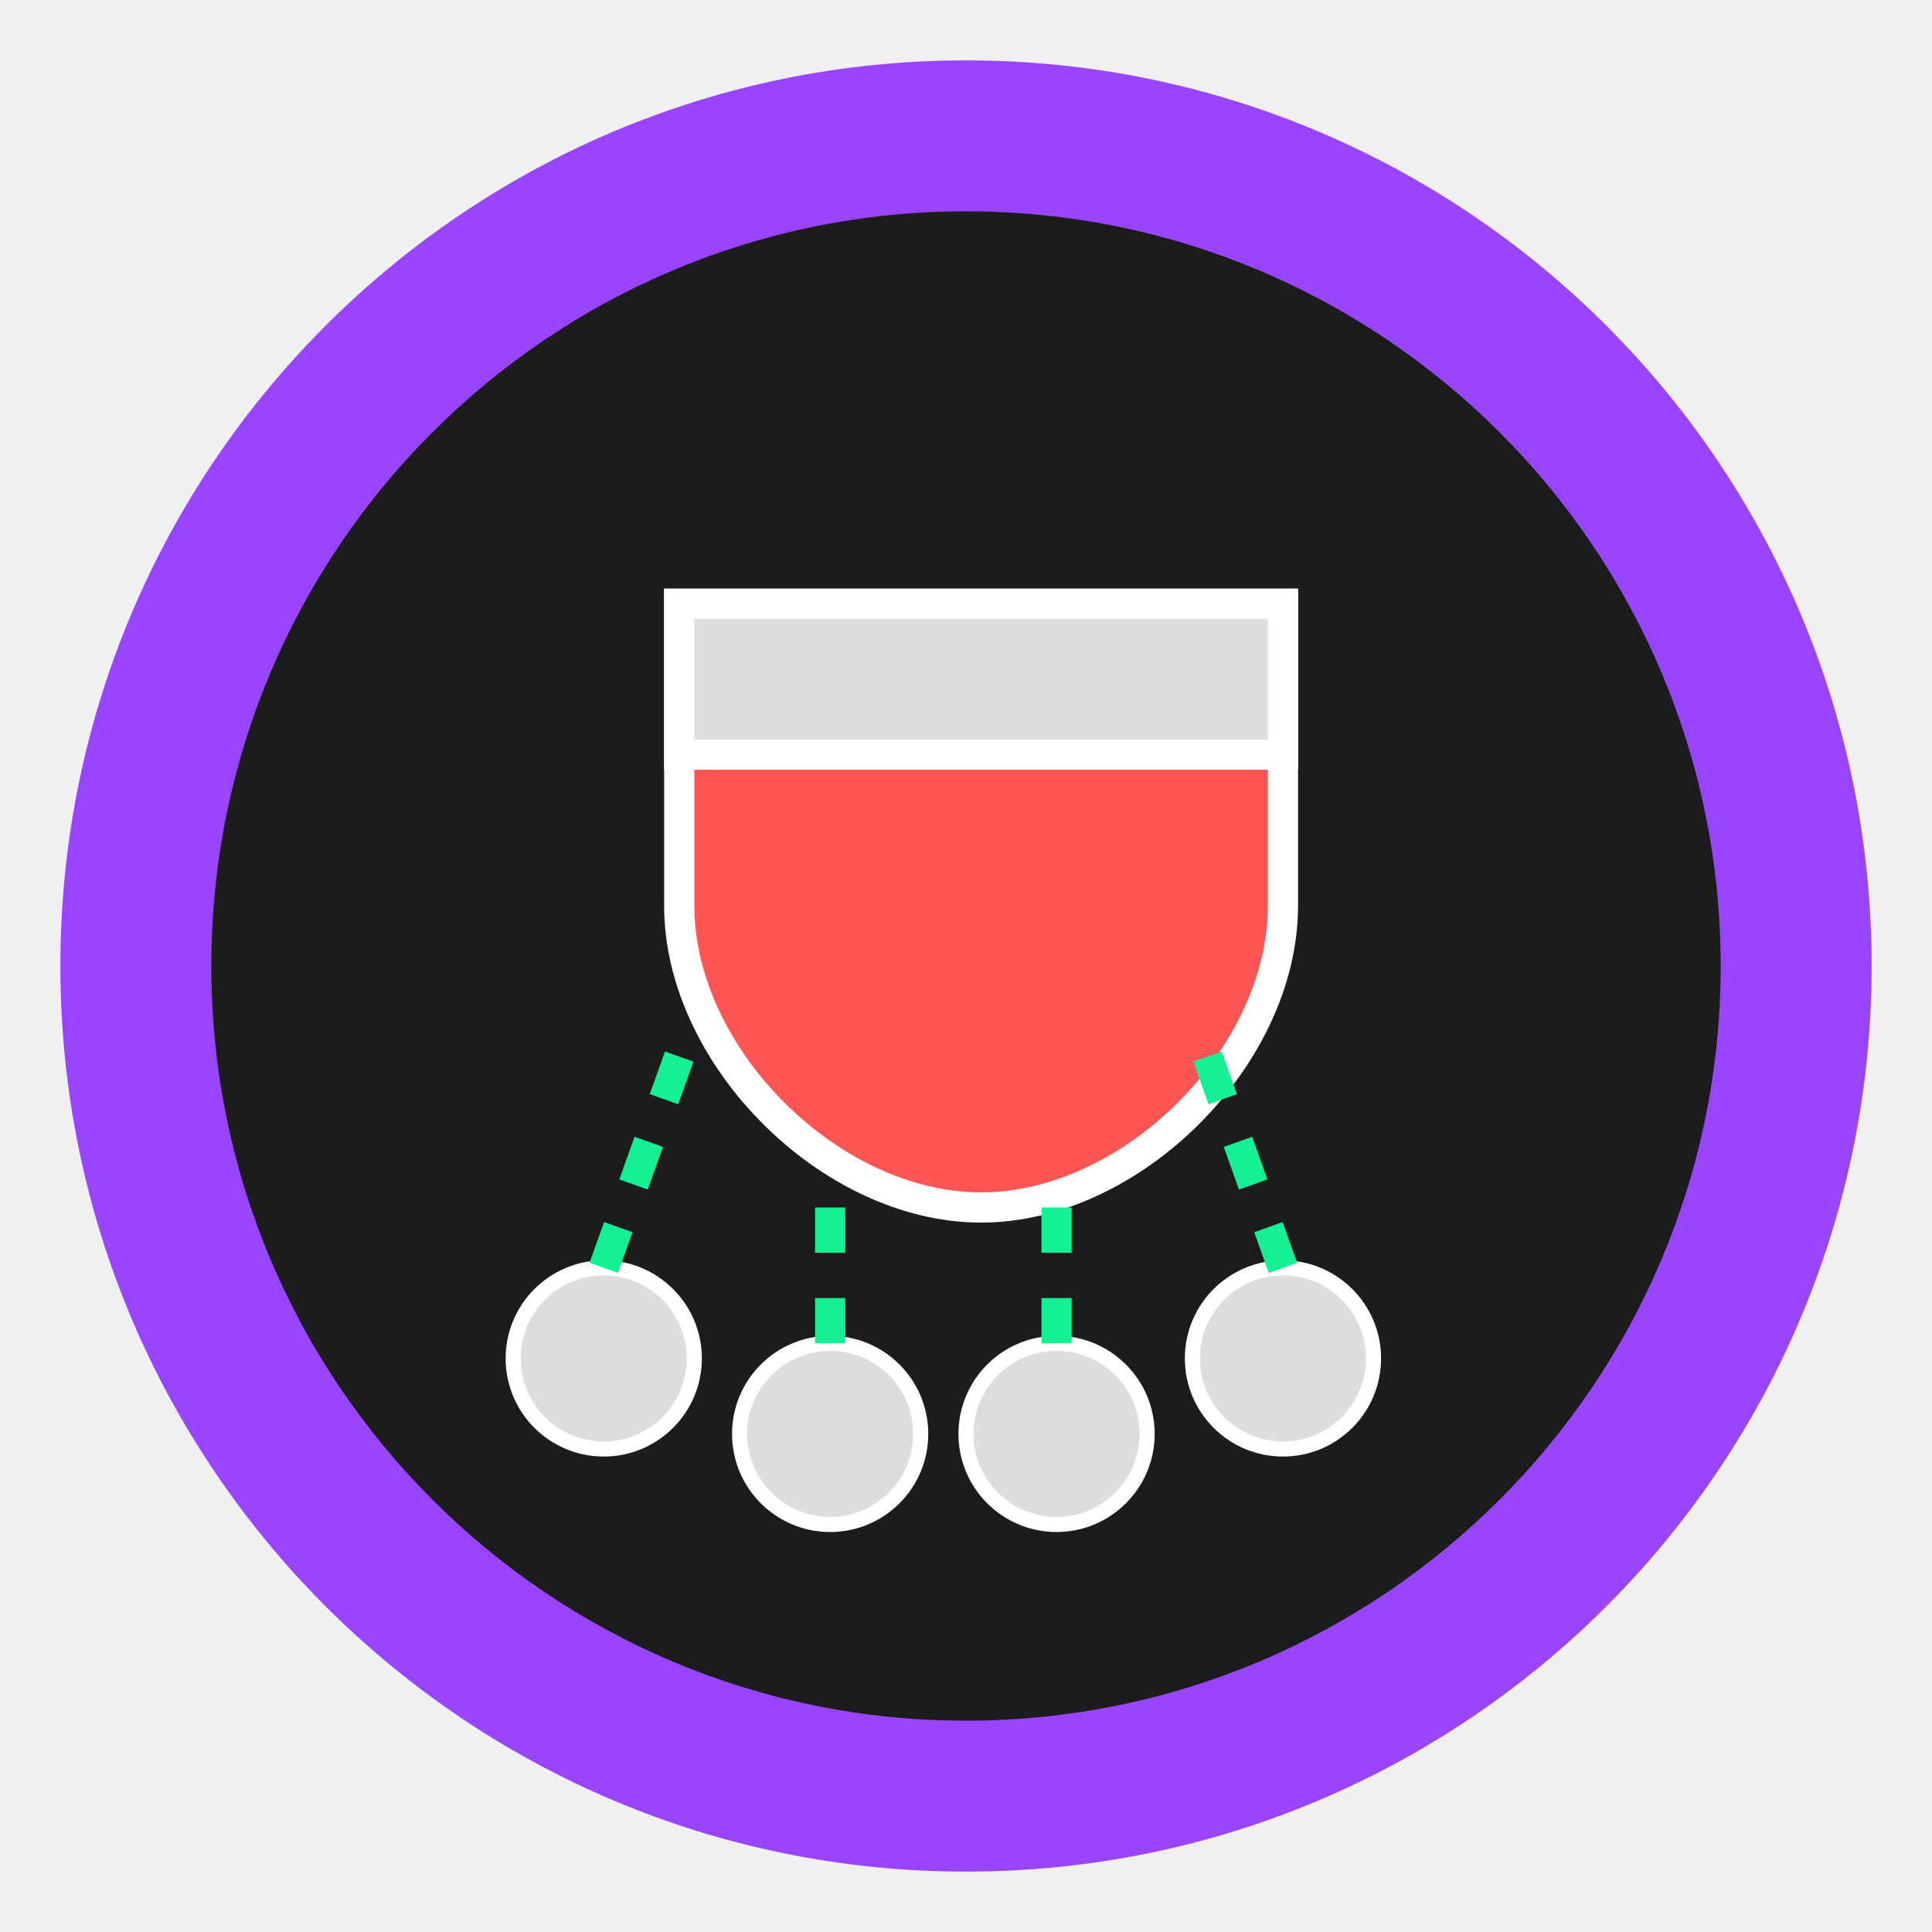
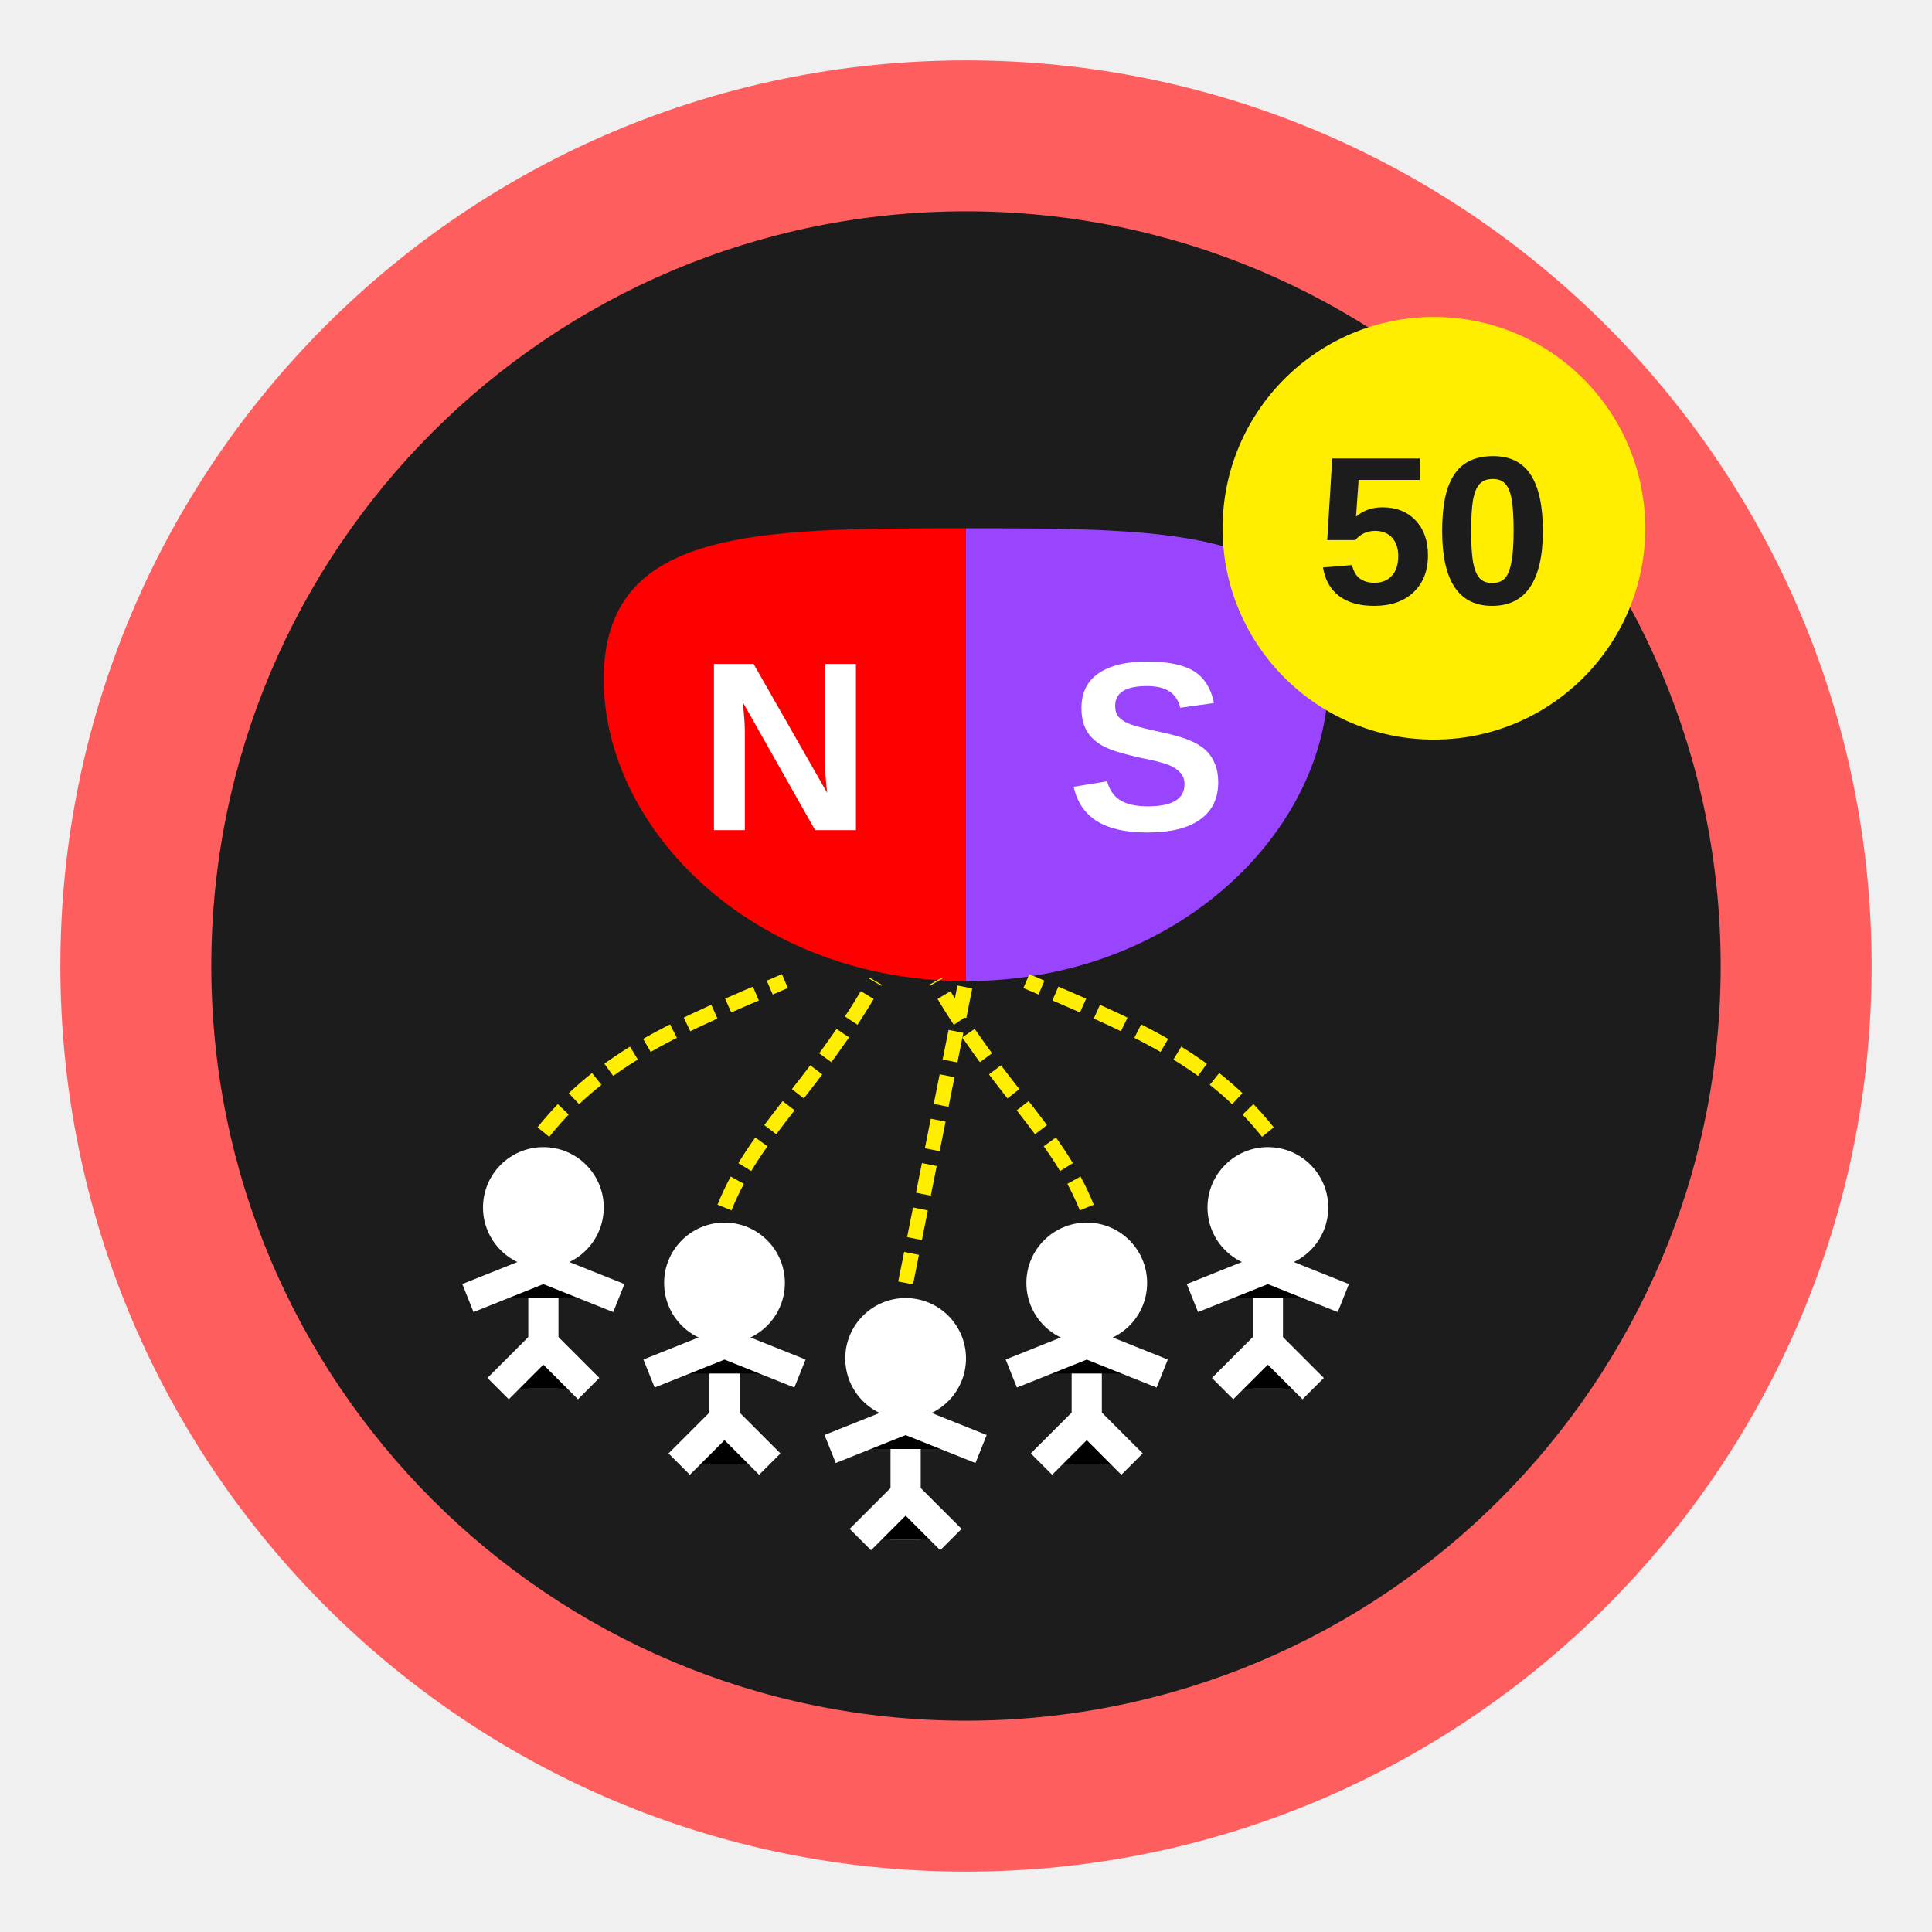
<svg xmlns="http://www.w3.org/2000/svg" width="128px" height="128px" viewBox="0 0 128 128" version="1.1">
-   <circle cx="64" cy="64" r="60" fill="#9945FF" />
+   <circle cx="64" cy="64" r="60" fill="#FF5E5E" />
  <circle cx="64" cy="64" r="50" fill="#1C1C1C" />
-   <path d="M45,40 L45,60 C45,70 55,80 65,80 C75,80 85,70 85,60 L85,40 Z" fill="#FF5555" stroke="#FFFFFF" stroke-width="2" />
-   <path d="M45,40 L45,50 L85,50 L85,40 Z" fill="#DDDDDD" stroke="#FFFFFF" stroke-width="2" />
-   <circle cx="40" cy="90" r="6" fill="#DDDDDD" stroke="#FFFFFF" stroke-width="1" />
-   <circle cx="55" cy="95" r="6" fill="#DDDDDD" stroke="#FFFFFF" stroke-width="1" />
-   <circle cx="70" cy="95" r="6" fill="#DDDDDD" stroke="#FFFFFF" stroke-width="1" />
-   <circle cx="85" cy="90" r="6" fill="#DDDDDD" stroke="#FFFFFF" stroke-width="1" />
-   <line x1="45" y1="70" x2="40" y2="84" stroke="#14F195" stroke-width="2" stroke-dasharray="3,3" />
-   <line x1="55" y1="80" x2="55" y2="89" stroke="#14F195" stroke-width="2" stroke-dasharray="3,3" />
-   <line x1="70" y1="80" x2="70" y2="89" stroke="#14F195" stroke-width="2" stroke-dasharray="3,3" />
-   <line x1="80" y1="70" x2="85" y2="84" stroke="#14F195" stroke-width="2" stroke-dasharray="3,3" />
+   <path d="M64,35 L64,65 C78,65 88,55 88,45 C88,35 78,35 64,35 Z" fill="#9945FF" />
+   <path d="M64,35 L64,65 C50,65 40,55 40,45 C40,35 50,35 64,35 Z" fill="#FF0000" />
+   <text x="52" y="55" font-family="Arial" font-size="16" font-weight="bold" text-anchor="middle" fill="#FFFFFF">N</text>
+   <text x="76" y="55" font-family="Arial" font-size="16" font-weight="bold" text-anchor="middle" fill="#FFFFFF">S</text>
+   <g transform="translate(36, 80)">
+     <circle cx="0" cy="0" r="4" fill="#FFFFFF" />
+     <path d="M0,4 L0,12" stroke="#FFFFFF" stroke-width="2" />
+     <path d="M-5,6 L0,4 L5,6" stroke="#FFFFFF" stroke-width="2" />
+     <path d="M-3,12 L0,9 L3,12" stroke="#FFFFFF" stroke-width="2" />
+   </g>
+   <g transform="translate(48, 85)">
+     <circle cx="0" cy="0" r="4" fill="#FFFFFF" />
+     <path d="M0,4 L0,12" stroke="#FFFFFF" stroke-width="2" />
+     <path d="M-5,6 L0,4 L5,6" stroke="#FFFFFF" stroke-width="2" />
+     <path d="M-3,12 L0,9 L3,12" stroke="#FFFFFF" stroke-width="2" />
+   </g>
+   <g transform="translate(60, 90)">
+     <circle cx="0" cy="0" r="4" fill="#FFFFFF" />
+     <path d="M0,4 L0,12" stroke="#FFFFFF" stroke-width="2" />
+     <path d="M-5,6 L0,4 L5,6" stroke="#FFFFFF" stroke-width="2" />
+     <path d="M-3,12 L0,9 L3,12" stroke="#FFFFFF" stroke-width="2" />
+   </g>
+   <g transform="translate(72, 85)">
+     <circle cx="0" cy="0" r="4" fill="#FFFFFF" />
+     <path d="M0,4 L0,12" stroke="#FFFFFF" stroke-width="2" />
+     <path d="M-5,6 L0,4 L5,6" stroke="#FFFFFF" stroke-width="2" />
+     <path d="M-3,12 L0,9 L3,12" stroke="#FFFFFF" stroke-width="2" />
+   </g>
+   <g transform="translate(84, 80)">
+     <circle cx="0" cy="0" r="4" fill="#FFFFFF" />
+     <path d="M0,4 L0,12" stroke="#FFFFFF" stroke-width="2" />
+     <path d="M-5,6 L0,4 L5,6" stroke="#FFFFFF" stroke-width="2" />
+     <path d="M-3,12 L0,9 L3,12" stroke="#FFFFFF" stroke-width="2" />
+   </g>
+   <path d="M36,75 C40,70 45,68 52,65" stroke="#FFEE00" stroke-width="1" stroke-dasharray="2,1" fill="none" />
+   <path d="M48,80 C50,75 54,72 58,65" stroke="#FFEE00" stroke-width="1" stroke-dasharray="2,1" fill="none" />
+   <path d="M60,85 L64,65" stroke="#FFEE00" stroke-width="1" stroke-dasharray="2,1" fill="none" />
+   <path d="M72,80 C70,75 66,72 62,65" stroke="#FFEE00" stroke-width="1" stroke-dasharray="2,1" fill="none" />
+   <path d="M84,75 C80,70 75,68 68,65" stroke="#FFEE00" stroke-width="1" stroke-dasharray="2,1" fill="none" />
+   <circle cx="95" cy="35" r="14" fill="#FFEE00" />
+   <text x="95" y="40" font-family="Arial" font-size="14" font-weight="bold" text-anchor="middle" fill="#1C1C1C">50</text>
</svg>
